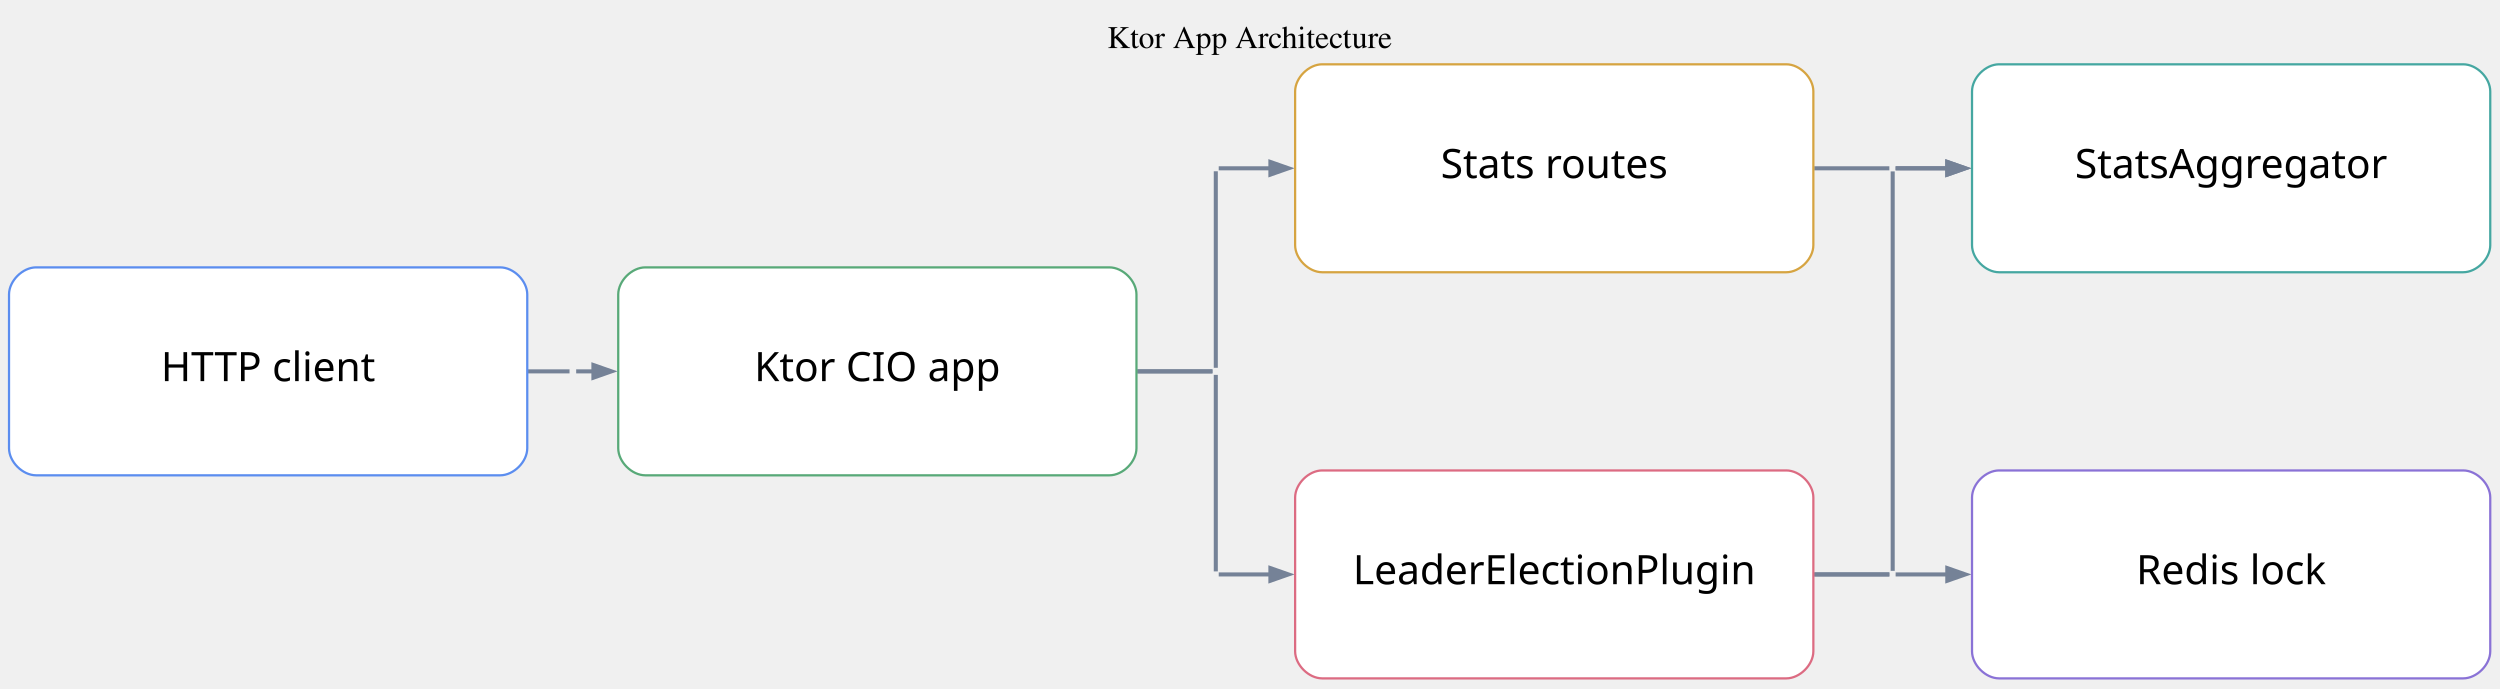
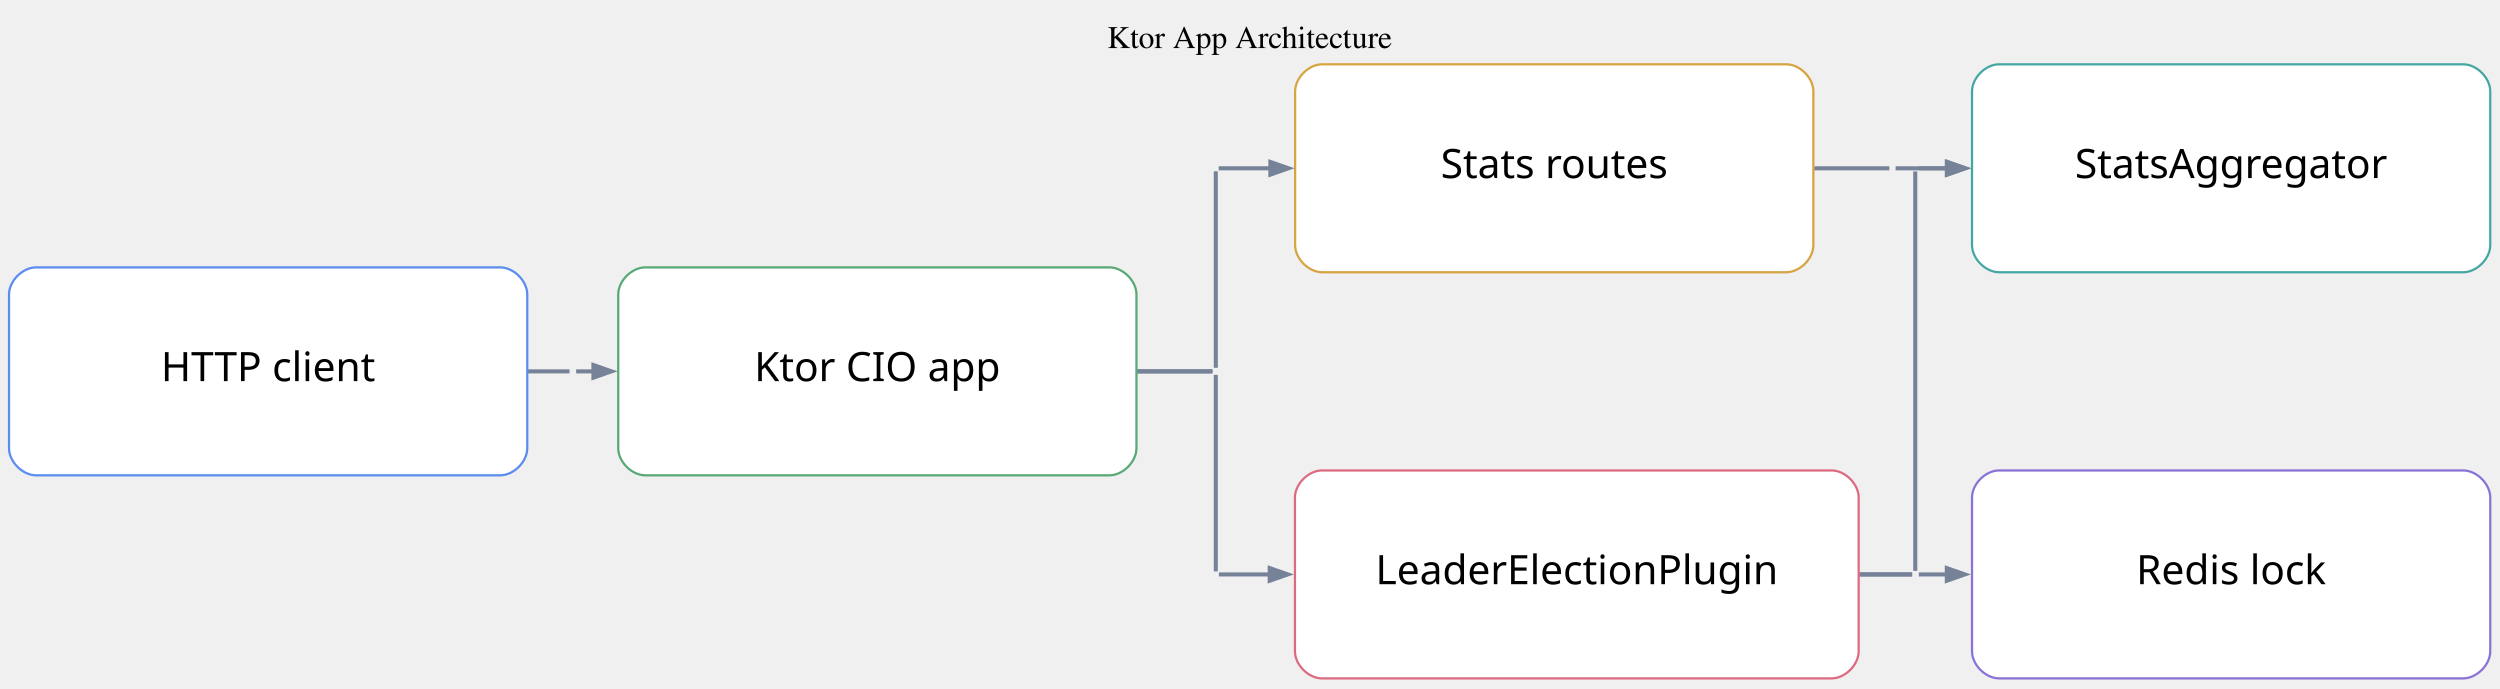
<svg xmlns="http://www.w3.org/2000/svg" width="1108pt" height="305pt" viewBox="0.00 0.00 1108.00 305.00">
  <g id="graph0" class="graph" transform="scale(1 1) rotate(0) translate(4 300.66)">
    <text xml:space="preserve" text-anchor="middle" x="549.84" y="-279.36" font-family="Times,serif" font-size="14.00">Ktor App Architecture</text>
    <g id="edge1" class="edge">
      <path fill="none" stroke="#758297" stroke-width="1.8" d="M229.92,-136.08C238.92,-136.08 245.63,-136.08 248.42,-136.08" />
    </g>
    <g id="edge4" class="edge">
      <path fill="none" stroke="#758297" stroke-width="1.8" d="M500.05,-136.08C516.42,-136.08 529.15,-136.08 533.36,-136.08" />
    </g>
    <g id="edge10" class="edge">
      <path fill="none" stroke="#758297" stroke-width="1.8" d="M500.05,-136.08C516.42,-136.08 529.15,-136.08 533.36,-136.08" />
    </g>
    <g id="edge7" class="edge">
      <path fill="none" stroke="#758297" stroke-width="1.8" d="M800.05,-226.08C816.42,-226.08 829.15,-226.08 833.36,-226.08" />
    </g>
    <g id="edge13" class="edge">
-       <path fill="none" stroke="#758297" stroke-width="1.8" d="M800.05,-46.08C816.42,-46.08 829.15,-46.08 833.36,-46.08" />
+       <path fill="none" stroke="#758297" stroke-width="1.8" d="M820.07,-46.08C831.63,-46.08 840.25,-46.08 843.46,-46.08" />
    </g>
    <g id="edge16" class="edge">
-       <path fill="none" stroke="#758297" stroke-width="1.8" d="M800.05,-46.08C816.42,-46.08 829.15,-46.08 833.36,-46.08" />
+       <path fill="none" stroke="#758297" stroke-width="1.8" d="M820.07,-46.08C831.63,-46.08 840.25,-46.08 843.46,-46.08" />
    </g>
    <g id="edge2" class="edge">
      <path fill="none" stroke="#758297" stroke-width="1.8" d="M249.84,-136.08C249.84,-136.08 249.84,-136.08 249.84,-136.08" />
    </g>
    <g id="edge3" class="edge">
      <path fill="none" stroke="#758297" stroke-width="1.8" d="M251.36,-136.08C252.91,-136.08 255.6,-136.08 259.17,-136.08" />
      <polygon fill="#758297" stroke="#758297" stroke-width="1.8" points="259,-138.88 267,-136.08 259,-133.28 259,-138.88" />
    </g>
    <g id="edge5" class="edge">
      <path fill="none" stroke="#758297" stroke-width="1.8" d="M534.84,-137.64C534.84,-148.66 534.84,-214.52 534.84,-224.75" />
    </g>
    <g id="edge6" class="edge">
      <path fill="none" stroke="#758297" stroke-width="1.8" d="M536.14,-226.08C539.24,-226.08 547.68,-226.08 559.06,-226.08" />
      <polygon fill="#758297" stroke="#758297" stroke-width="1.8" points="559.04,-228.88 567.04,-226.08 559.04,-223.28 559.04,-228.88" />
    </g>
    <g id="edge8" class="edge">
      <path fill="none" stroke="#758297" stroke-width="1.8" d="M834.84,-226.08C834.84,-226.08 834.84,-226.08 834.84,-226.08" />
    </g>
    <g id="edge9" class="edge">
      <path fill="none" stroke="#758297" stroke-width="1.8" d="M836.14,-226.08C839.24,-226.08 847.68,-226.08 859.06,-226.08" />
      <polygon fill="#758297" stroke="#758297" stroke-width="1.8" points="859.04,-228.88 867.04,-226.08 859.04,-223.28 859.04,-228.88" />
    </g>
    <g id="edge11" class="edge">
      <path fill="none" stroke="#758297" stroke-width="1.8" d="M534.84,-134.52C534.84,-123.5 534.84,-57.64 534.84,-47.41" />
    </g>
    <g id="edge12" class="edge">
-       <path fill="none" stroke="#758297" stroke-width="1.8" d="M536.14,-46.08C539.24,-46.08 547.68,-46.08 559.06,-46.08" />
-       <polygon fill="#758297" stroke="#758297" stroke-width="1.8" points="559.04,-48.88 567.04,-46.08 559.04,-43.28 559.04,-48.88" />
+       <path fill="none" stroke="#758297" stroke-width="1.8" d="M536.22,-46.08C539.37,-46.08 547.65,-46.08 558.88,-46.08" />
+       <polygon fill="#758297" stroke="#758297" stroke-width="1.8" points="558.73,-48.88 566.73,-46.08 558.73,-43.28 558.73,-48.88" />
    </g>
    <g id="edge14" class="edge">
-       <path fill="none" stroke="#758297" stroke-width="1.8" d="M834.84,-47.64C834.84,-64.27 834.84,-208.92 834.84,-224.69" />
+       <path fill="none" stroke="#758297" stroke-width="1.8" d="M844.84,-47.64C844.84,-64.27 844.84,-208.92 844.84,-224.69" />
    </g>
    <g id="edge15" class="edge">
-       <path fill="none" stroke="#758297" stroke-width="1.8" d="M836.14,-226.08C839.24,-226.08 847.68,-226.08 859.06,-226.08" />
-       <polygon fill="#758297" stroke="#758297" stroke-width="1.8" points="859.04,-228.88 867.04,-226.08 859.04,-223.28 859.04,-228.88" />
+       <path fill="none" stroke="#758297" stroke-width="1.8" d="M846.41,-226.08C848.62,-226.08 853.05,-226.08 859.01,-226.08" />
+       <polygon fill="#758297" stroke="#758297" stroke-width="1.8" points="858.82,-228.88 866.82,-226.08 858.82,-223.28 858.82,-228.88" />
    </g>
    <g id="edge17" class="edge">
-       <path fill="none" stroke="#758297" stroke-width="1.8" d="M834.84,-46.08C834.84,-46.08 834.84,-46.08 834.84,-46.08" />
+       <path fill="none" stroke="#758297" stroke-width="1.8" d="M844.84,-46.08C844.84,-46.08 844.84,-46.08 844.84,-46.08" />
    </g>
    <g id="edge18" class="edge">
-       <path fill="none" stroke="#758297" stroke-width="1.8" d="M836.14,-46.08C839.24,-46.08 847.68,-46.08 859.06,-46.08" />
-       <polygon fill="#758297" stroke="#758297" stroke-width="1.8" points="859.04,-48.88 867.04,-46.08 859.04,-43.28 859.04,-48.88" />
+       <path fill="none" stroke="#758297" stroke-width="1.8" d="M846.41,-46.08C848.62,-46.08 853.05,-46.08 859.01,-46.08" />
+       <polygon fill="#758297" stroke="#758297" stroke-width="1.8" points="858.82,-48.88 866.82,-46.08 858.82,-43.28 858.82,-48.88" />
    </g>
    <g id="node1" class="node">
      <path fill="#ffffff" stroke="#5b8def" d="M217.68,-182.16C217.68,-182.16 12,-182.16 12,-182.16 6,-182.16 0,-176.16 0,-170.16 0,-170.16 0,-102 0,-102 0,-96 6,-90 12,-90 12,-90 217.68,-90 217.68,-90 223.68,-90 229.68,-96 229.68,-102 229.68,-102 229.68,-170.16 229.68,-170.16 229.68,-176.16 223.68,-182.16 217.68,-182.16" />
      <text xml:space="preserve" text-anchor="middle" x="114.84" y="-131.73" font-family="Architects Daughter" font-size="18.00">HTTP client</text>
    </g>
    <g id="node2" class="node">
      <path fill="#ffffff" stroke="#58a978" d="M487.68,-182.16C487.68,-182.16 282,-182.16 282,-182.16 276,-182.16 270,-176.16 270,-170.16 270,-170.16 270,-102 270,-102 270,-96 276,-90 282,-90 282,-90 487.68,-90 487.68,-90 493.68,-90 499.68,-96 499.68,-102 499.68,-102 499.68,-170.16 499.68,-170.16 499.68,-176.16 493.68,-182.16 487.68,-182.16" />
      <text xml:space="preserve" text-anchor="middle" x="384.84" y="-131.73" font-family="Architects Daughter" font-size="18.00">Ktor CIO app</text>
    </g>
    <g id="node3" class="node">
      <path fill="#ffffff" stroke="#d6a441" d="M787.68,-272.16C787.68,-272.16 582,-272.16 582,-272.16 576,-272.16 570,-266.16 570,-260.16 570,-260.16 570,-192 570,-192 570,-186 576,-180 582,-180 582,-180 787.68,-180 787.68,-180 793.68,-180 799.68,-186 799.68,-192 799.68,-192 799.68,-260.16 799.68,-260.16 799.68,-266.16 793.68,-272.16 787.68,-272.16" />
      <text xml:space="preserve" text-anchor="middle" x="684.84" y="-221.73" font-family="Architects Daughter" font-size="18.00">Stats routes</text>
    </g>
    <g id="node4" class="node">
-       <path fill="#ffffff" stroke="#dc6b82" d="M787.68,-92.16C787.68,-92.16 582,-92.16 582,-92.16 576,-92.16 570,-86.16 570,-80.16 570,-80.16 570,-12 570,-12 570,-6 576,0 582,0 582,0 787.68,0 787.68,0 793.68,0 799.68,-6 799.68,-12 799.68,-12 799.68,-80.16 799.68,-80.16 799.68,-86.16 793.68,-92.16 787.68,-92.16" />
-       <text xml:space="preserve" text-anchor="middle" x="684.84" y="-41.73" font-family="Architects Daughter" font-size="18.00">LeaderElectionPlugin</text>
+       <path fill="#ffffff" stroke="#dc6b82" d="M807.76,-92.16C807.76,-92.16 581.92,-92.16 581.92,-92.16 575.92,-92.16 569.92,-86.16 569.92,-80.16 569.92,-80.16 569.92,-12 569.92,-12 569.92,-6 575.92,0 581.92,0 581.92,0 807.76,0 807.76,0 813.76,0 819.76,-6 819.76,-12 819.76,-12 819.76,-80.16 819.76,-80.16 819.76,-86.16 813.76,-92.16 807.76,-92.16" />
+       <text xml:space="preserve" text-anchor="middle" x="694.84" y="-41.73" font-family="Architects Daughter" font-size="18.00">LeaderElectionPlugin</text>
    </g>
    <g id="node5" class="node">
      <path fill="#ffffff" stroke="#45a7a1" d="M1087.68,-272.16C1087.68,-272.16 882,-272.16 882,-272.16 876,-272.16 870,-266.16 870,-260.16 870,-260.16 870,-192 870,-192 870,-186 876,-180 882,-180 882,-180 1087.68,-180 1087.68,-180 1093.68,-180 1099.68,-186 1099.68,-192 1099.68,-192 1099.68,-260.16 1099.68,-260.16 1099.68,-266.16 1093.68,-272.16 1087.68,-272.16" />
      <text xml:space="preserve" text-anchor="middle" x="984.84" y="-221.73" font-family="Architects Daughter" font-size="18.00">StatsAggregator</text>
    </g>
    <g id="node6" class="node">
      <path fill="#ffffff" stroke="#8a72d6" d="M1087.68,-92.16C1087.68,-92.16 882,-92.16 882,-92.16 876,-92.16 870,-86.16 870,-80.16 870,-80.16 870,-12 870,-12 870,-6 876,0 882,0 882,0 1087.68,0 1087.68,0 1093.68,0 1099.68,-6 1099.68,-12 1099.68,-12 1099.68,-80.16 1099.68,-80.16 1099.68,-86.16 1093.68,-92.16 1087.68,-92.16" />
      <text xml:space="preserve" text-anchor="middle" x="984.84" y="-41.73" font-family="Architects Daughter" font-size="18.00">Redis lock</text>
    </g>
  </g>
</svg>
